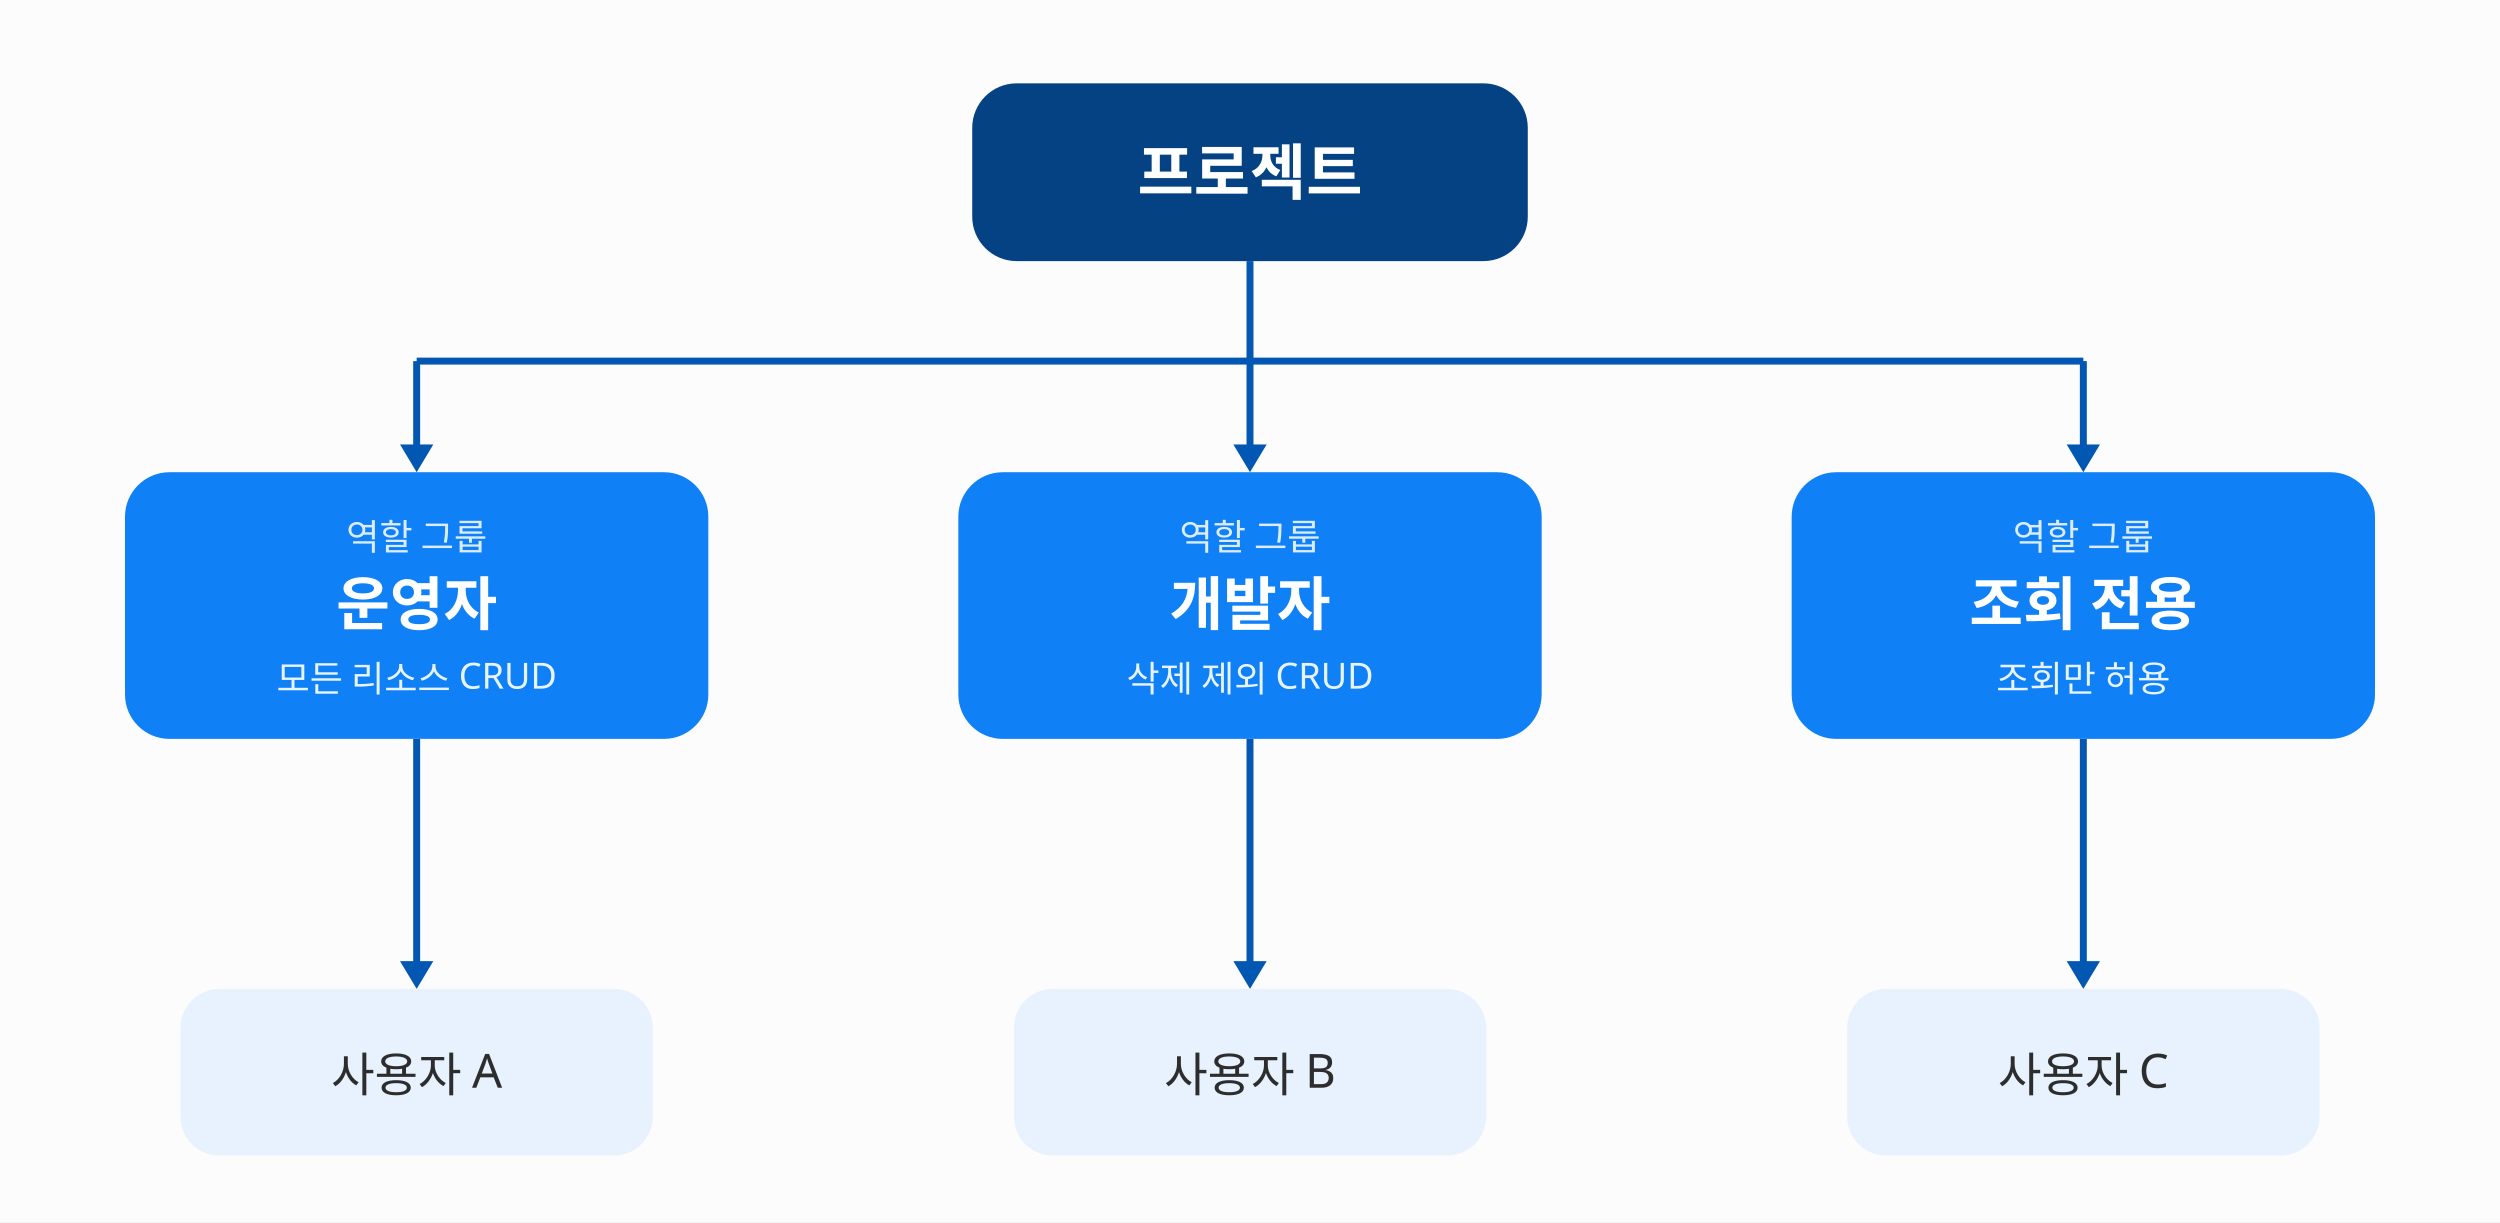
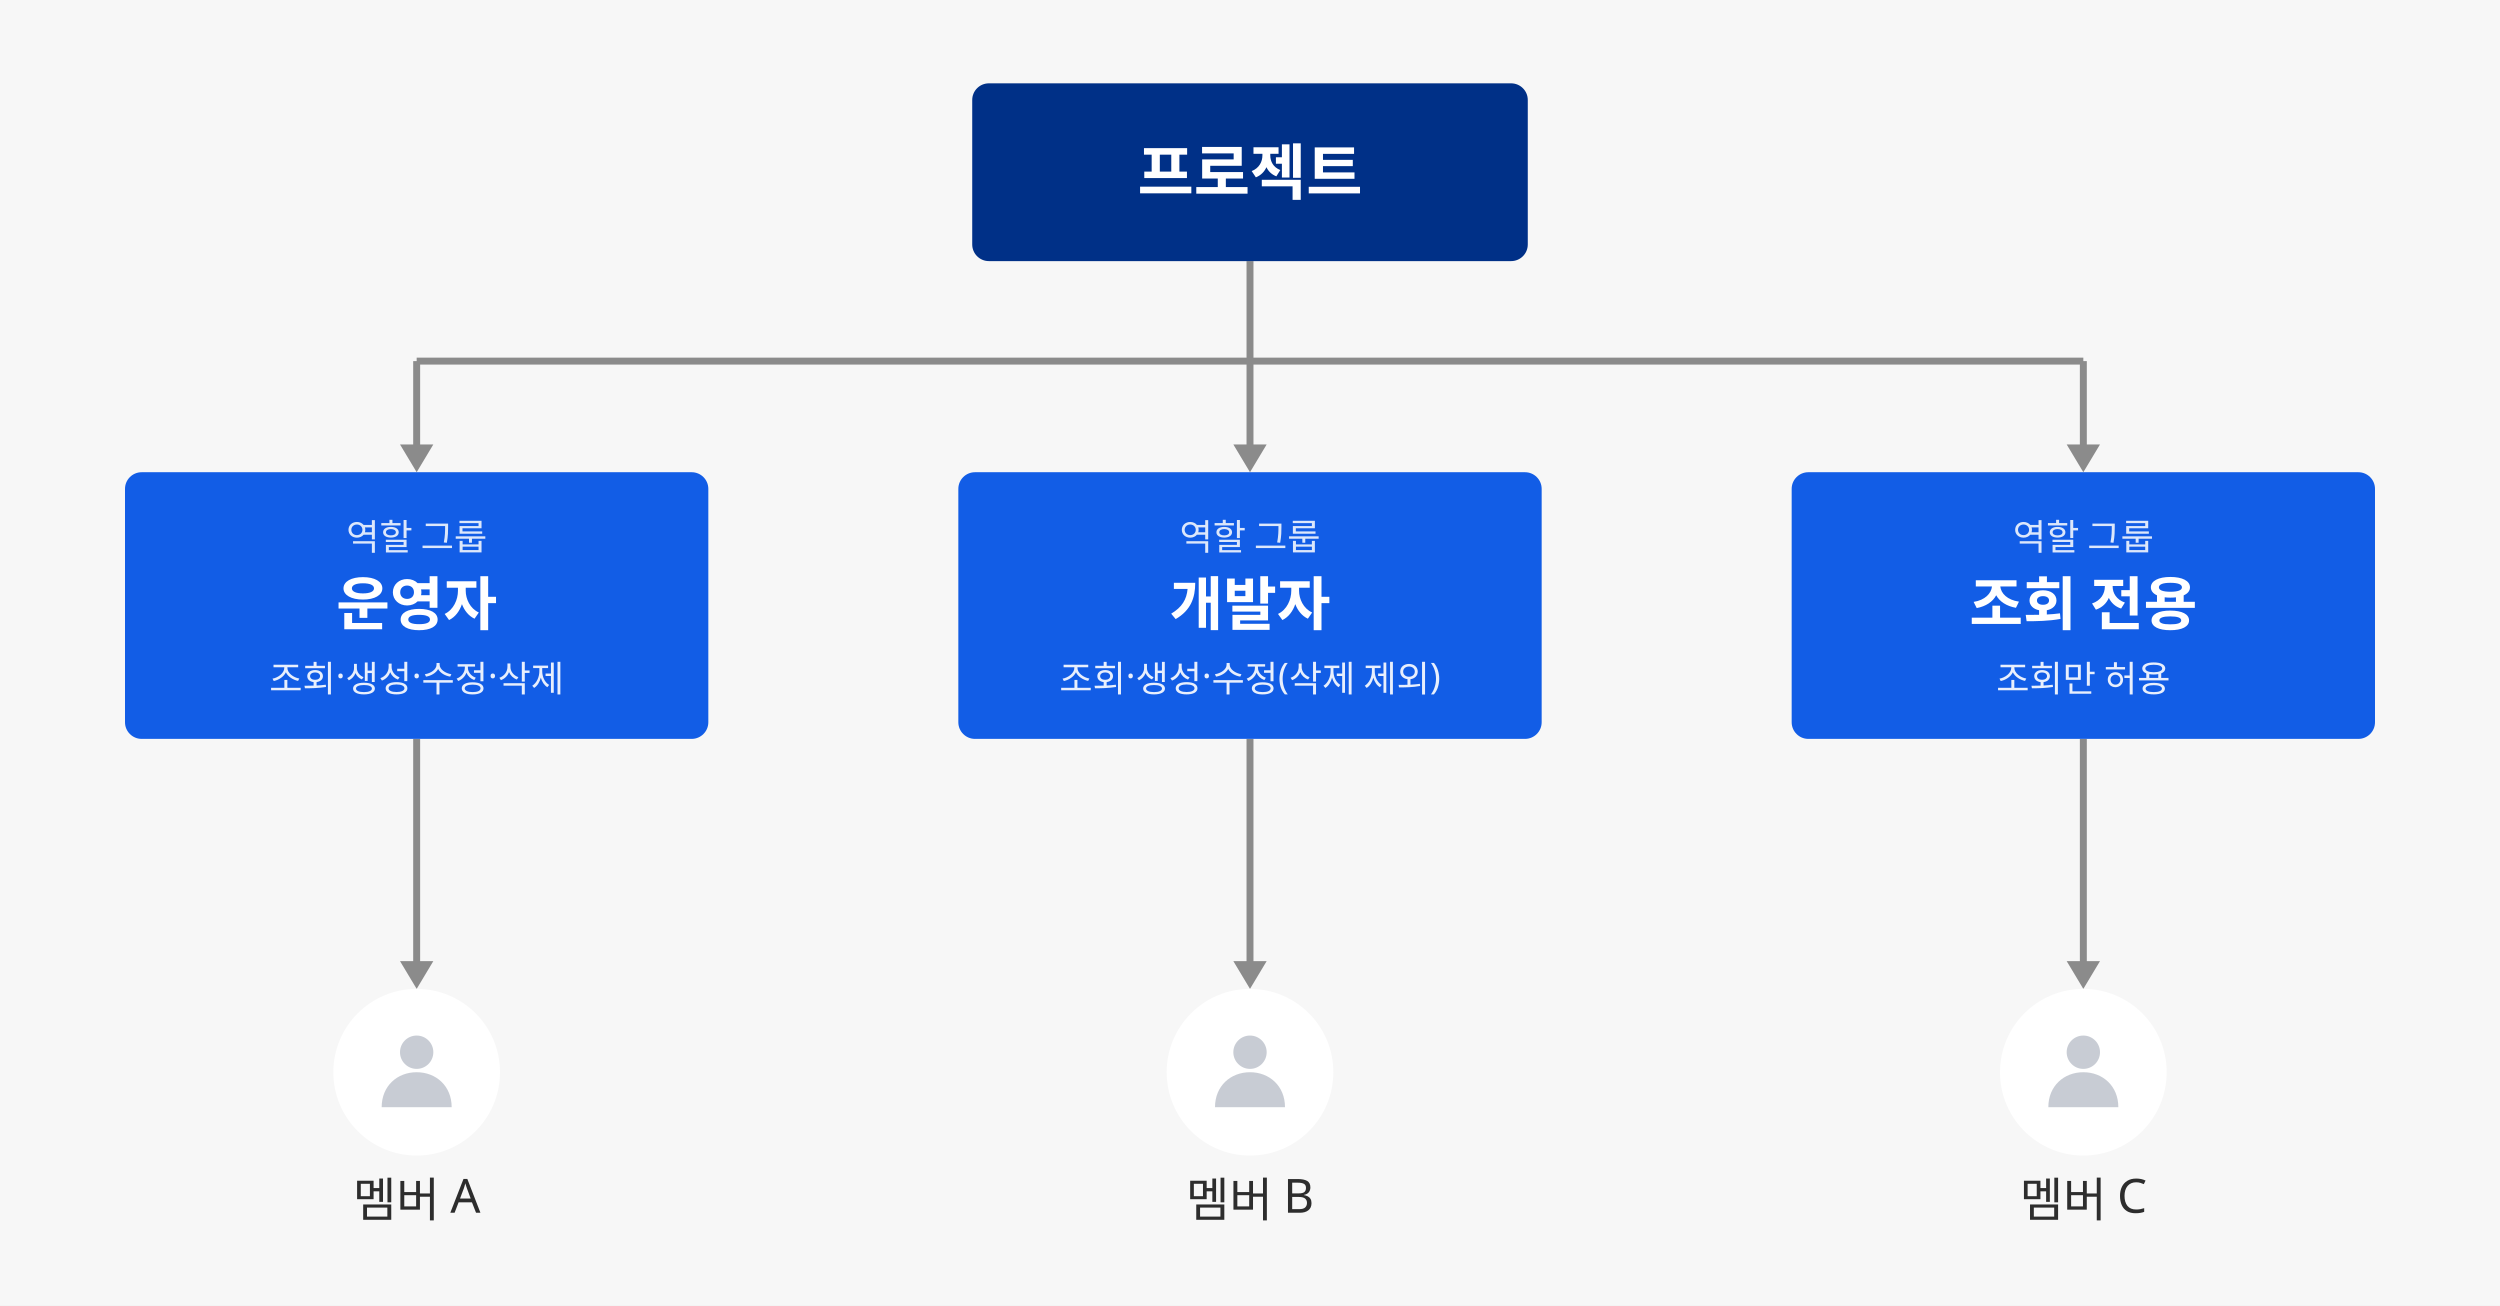
- <svg xmlns="http://www.w3.org/2000/svg" viewBox="0 0 900 440" font-family="Pretendard, 'Malgun Gothic', sans-serif">
-   <rect x="0" y="0" width="900" height="440" fill="#FCFCFC" />
-   <line x1="450" y1="94" x2="450" y2="130" stroke="#0157B1" stroke-width="2.5" />
-   <line x1="150" y1="130" x2="750" y2="130" stroke="#0157B1" stroke-width="2.5" />
-   <line x1="150" y1="130" x2="150" y2="164" stroke="#0157B1" stroke-width="2.5" />
-   <polygon points="150,170 144,160 156,160" fill="#0157B1" />
-   <line x1="450" y1="130" x2="450" y2="164" stroke="#0157B1" stroke-width="2.5" />
-   <polygon points="450,170 444,160 456,160" fill="#0157B1" />
-   <line x1="750" y1="130" x2="750" y2="164" stroke="#0157B1" stroke-width="2.5" />
-   <polygon points="750,170 744,160 756,160" fill="#0157B1" />
-   <line x1="150" y1="266" x2="150" y2="350" stroke="#0157B1" stroke-width="2.5" />
-   <polygon points="150,356 144,346 156,346" fill="#0157B1" />
-   <line x1="450" y1="266" x2="450" y2="350" stroke="#0157B1" stroke-width="2.5" />
-   <polygon points="450,356 444,346 456,346" fill="#0157B1" />
-   <line x1="750" y1="266" x2="750" y2="350" stroke="#0157B1" stroke-width="2.5" />
-   <polygon points="750,356 744,346 756,346" fill="#0157B1" />
+ <svg xmlns="http://www.w3.org/2000/svg" viewBox="0 0 900 470" font-family="'Pretendard', 'Malgun Gothic', sans-serif">
+   <rect x="0" y="0" width="900" height="470" fill="#F7F7F7" />
+   <line x1="450" y1="94" x2="450" y2="130" stroke="#8B8B8B" stroke-width="2.5" />
+   <line x1="150" y1="130" x2="750" y2="130" stroke="#8B8B8B" stroke-width="2.5" />
+   <line x1="150" y1="130" x2="150" y2="164" stroke="#8B8B8B" stroke-width="2.5" />
+   <polygon points="150,170 144,160 156,160" fill="#8B8B8B" />
+   <line x1="450" y1="130" x2="450" y2="164" stroke="#8B8B8B" stroke-width="2.5" />
+   <polygon points="450,170 444,160 456,160" fill="#8B8B8B" />
+   <line x1="750" y1="130" x2="750" y2="164" stroke="#8B8B8B" stroke-width="2.5" />
+   <polygon points="750,170 744,160 756,160" fill="#8B8B8B" />
+   <line x1="150" y1="266" x2="150" y2="350" stroke="#8B8B8B" stroke-width="2.5" />
+   <polygon points="150,356 144,346 156,346" fill="#8B8B8B" />
+   <line x1="450" y1="266" x2="450" y2="350" stroke="#8B8B8B" stroke-width="2.5" />
+   <polygon points="450,356 444,346 456,346" fill="#8B8B8B" />
+   <line x1="750" y1="266" x2="750" y2="350" stroke="#8B8B8B" stroke-width="2.5" />
+   <polygon points="750,356 744,346 756,346" fill="#8B8B8B" />
  <g transform="translate(350,30)">
-     <rect x="0" y="0" width="200" height="64" rx="16" fill="#054283" />
+     <rect x="0" y="0" width="200" height="64" rx="6" fill="#003087" />
    <text x="100" y="40" text-anchor="middle" font-size="22" font-weight="600" fill="#FFFFFF">프로젝트</text>
  </g>
  <g transform="translate(45,170)">
-     <rect x="0" y="0" width="210" height="96" rx="16" fill="#0F80F6" />
+     <rect x="0" y="0" width="210" height="96" rx="6" fill="#125DE6" />
    <text x="105" y="28" text-anchor="middle" font-size="13" fill="#FFFFFF" opacity="0.85">역할 그룹</text>
    <text x="105" y="55" text-anchor="middle" font-size="21" font-weight="700" fill="#FFFFFF">운영자</text>
-     <text x="105" y="79" text-anchor="middle" font-size="13" fill="#FFFFFF" opacity="0.9">모든 리소스 CRUD</text>
+     <text x="105" y="79" text-anchor="middle" font-size="13" fill="#FFFFFF" opacity="0.9">조회·생성·수정·삭제</text>
  </g>
  <g transform="translate(345,170)">
-     <rect x="0" y="0" width="210" height="96" rx="16" fill="#0F80F6" />
+     <rect x="0" y="0" width="210" height="96" rx="6" fill="#125DE6" />
    <text x="105" y="28" text-anchor="middle" font-size="13" fill="#FFFFFF" opacity="0.85">역할 그룹</text>
    <text x="105" y="55" text-anchor="middle" font-size="21" font-weight="700" fill="#FFFFFF">개발자</text>
-     <text x="105" y="79" text-anchor="middle" font-size="13" fill="#FFFFFF" opacity="0.9">삭제 제외 CRUD</text>
+     <text x="105" y="79" text-anchor="middle" font-size="13" fill="#FFFFFF" opacity="0.9">조회·생성·수정(삭제 제외)</text>
  </g>
  <g transform="translate(645,170)">
-     <rect x="0" y="0" width="210" height="96" rx="16" fill="#0F80F6" />
+     <rect x="0" y="0" width="210" height="96" rx="6" fill="#125DE6" />
    <text x="105" y="28" text-anchor="middle" font-size="13" fill="#FFFFFF" opacity="0.85">역할 그룹</text>
    <text x="105" y="55" text-anchor="middle" font-size="21" font-weight="700" fill="#FFFFFF">조회 전용</text>
    <text x="105" y="79" text-anchor="middle" font-size="13" fill="#FFFFFF" opacity="0.9">조회만 허용</text>
  </g>
-   <g transform="translate(65,356)">
-     <rect x="0" y="0" width="170" height="60" rx="14" fill="#E7F2FE" />
-     <text x="85" y="37" text-anchor="middle" font-size="17" font-weight="500" fill="#2D2D2D">사용자 A</text>
+   <circle cx="150" cy="386" r="30" fill="#FFFFFF" />
+   <g transform="translate(132.6,368.6) scale(0.6)">
+     <circle cx="29" cy="17" r="10" fill="#C8CCD4" />
+     <path fill-rule="evenodd" clip-rule="evenodd" d="M50 50C50 37.217 40.598 29 29 29C17.402 29 8 37.217 8 50H50Z" fill="#C8CCD4" />
  </g>
-   <g transform="translate(365,356)">
-     <rect x="0" y="0" width="170" height="60" rx="14" fill="#E7F2FE" />
-     <text x="85" y="37" text-anchor="middle" font-size="17" font-weight="500" fill="#2D2D2D">사용자 B</text>
+   <text x="150" y="438" text-anchor="middle" font-size="17" font-weight="500" fill="#2D2D2D">멤버 A</text>
+   <circle cx="450" cy="386" r="30" fill="#FFFFFF" />
+   <g transform="translate(432.6,368.6) scale(0.6)">
+     <circle cx="29" cy="17" r="10" fill="#C8CCD4" />
+     <path fill-rule="evenodd" clip-rule="evenodd" d="M50 50C50 37.217 40.598 29 29 29C17.402 29 8 37.217 8 50H50Z" fill="#C8CCD4" />
  </g>
-   <g transform="translate(665,356)">
-     <rect x="0" y="0" width="170" height="60" rx="14" fill="#E7F2FE" />
-     <text x="85" y="37" text-anchor="middle" font-size="17" font-weight="500" fill="#2D2D2D">사용자 C</text>
+   <text x="450" y="438" text-anchor="middle" font-size="17" font-weight="500" fill="#2D2D2D">멤버 B</text>
+   <circle cx="750" cy="386" r="30" fill="#FFFFFF" />
+   <g transform="translate(732.6,368.6) scale(0.6)">
+     <circle cx="29" cy="17" r="10" fill="#C8CCD4" />
+     <path fill-rule="evenodd" clip-rule="evenodd" d="M50 50C50 37.217 40.598 29 29 29C17.402 29 8 37.217 8 50H50Z" fill="#C8CCD4" />
  </g>
+   <text x="750" y="438" text-anchor="middle" font-size="17" font-weight="500" fill="#2D2D2D">멤버 C</text>
</svg>
